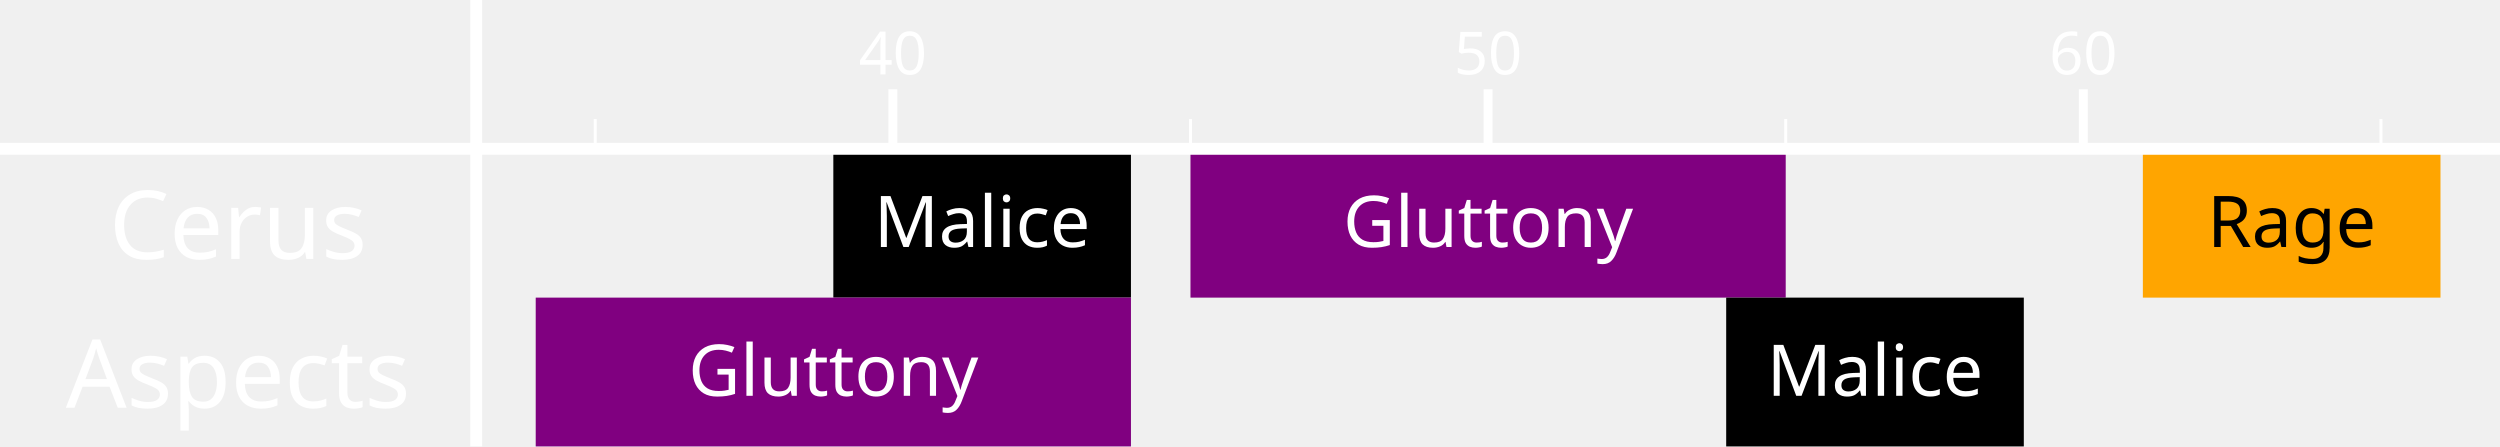
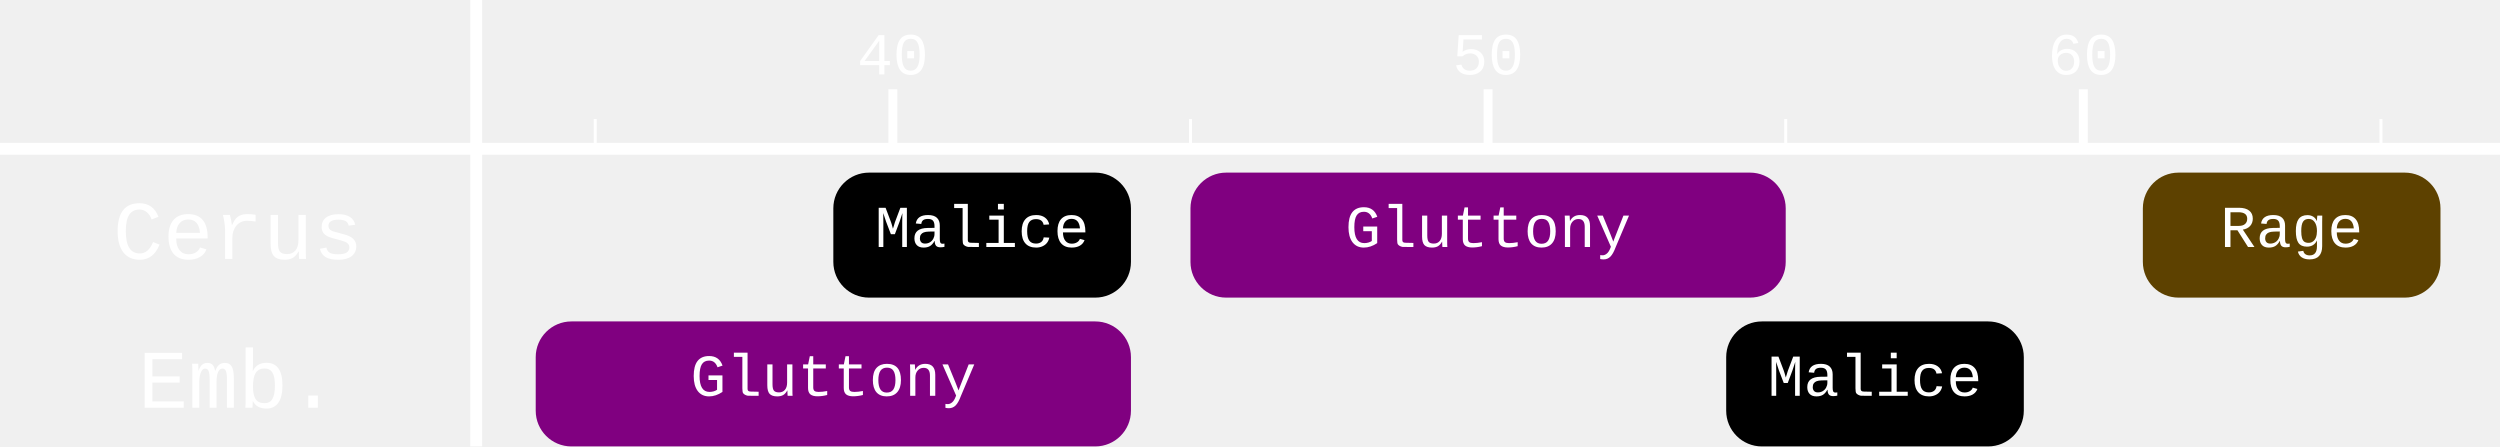
<svg xmlns="http://www.w3.org/2000/svg" width="420" height="75" viewBox="0 0 420 75">
  <defs>
</defs>
-   <text x="40.0" y="43.5" font-size="16" fill="white" style="font-family:Segoe UI;text-anchor:middle">Cerus</text>
-   <rect x="140" y="25" width="50" height="25" fill="black" />
-   <text x="165.0" y="41.5" font-size="12" fill="white" style="font-family:Segoe UI;text-anchor:middle">Malice</text>
-   <rect x="200" y="25" width="100" height="25" fill="purple" />
-   <text x="250.0" y="41.5" font-size="12" fill="white" style="font-family:Segoe UI;text-anchor:middle">Gluttony</text>
-   <rect x="360" y="25" width="50" height="25" fill="orange" />
-   <text x="385.0" y="41.5" font-size="12" fill="black" style="font-family:Segoe UI;text-anchor:middle">Rage</text>
-   <text x="40.0" y="68.5" font-size="16" fill="white" style="font-family:Segoe UI;text-anchor:middle">Aspects</text>
-   <rect x="90" y="50" width="100" height="25" fill="purple" />
-   <text x="140.0" y="66.5" font-size="12" fill="white" style="font-family:Segoe UI;text-anchor:middle">Gluttony</text>
-   <rect x="290" y="50" width="50" height="25" fill="black" />
-   <text x="315.0" y="66.5" font-size="12" fill="white" style="font-family:Segoe UI;text-anchor:middle">Malice</text>
+   <text x="40.0" y="43.5" font-size="14" fill="white" style="font-family:Courier New, monospace;text-anchor:middle">Cerus</text>
+   <rect x="140" y="29" width="50" height="21" fill="black" rx="6" ry="6" />
+   <text x="165.0" y="41.5" font-size="10" fill="white" style="font-family: Courier New, monospace;text-anchor:middle">Malice</text>
+   <rect x="200" y="29" width="100" height="21" fill="purple" rx="6" ry="6" />
+   <text x="250.0" y="41.5" font-size="10" fill="white" style="font-family: Courier New, monospace;text-anchor:middle">Gluttony</text>
+   <rect x="360" y="29" width="50" height="21" fill="#5d4100" rx="6" ry="6" />
+   <text x="385.0" y="41.5" font-size="10" fill="white" style="font-family: Courier New, monospace;text-anchor:middle">Rage</text>
+   <text x="40.0" y="68.5" font-size="14" fill="white" style="font-family:Courier New, monospace;text-anchor:middle">Emb.</text>
+   <rect x="90" y="54" width="100" height="21" fill="purple" rx="6" ry="6" />
+   <text x="140.0" y="66.5" font-size="10" fill="white" style="font-family: Courier New, monospace;text-anchor:middle">Gluttony</text>
+   <rect x="290" y="54" width="50" height="21" fill="black" rx="6" ry="6" />
+   <text x="315.0" y="66.5" font-size="10" fill="white" style="font-family: Courier New, monospace;text-anchor:middle">Malice</text>
  <path d="M0,25 L420,25" stroke="white" stroke-width="2" />
  <path d="M80,0 L80,75" stroke="white" stroke-width="2" />
  <path d="M90,22.5 L90,white" stroke="white" stroke-width="0.3" />
  <path d="M100,20.0 L100,25" stroke="white" stroke-width="0.5" />
  <path d="M110,22.5 L110,white" stroke="white" stroke-width="0.3" />
  <path d="M120,22.5 L120,white" stroke="white" stroke-width="0.3" />
  <path d="M130,22.5 L130,white" stroke="white" stroke-width="0.3" />
  <path d="M140,22.5 L140,white" stroke="white" stroke-width="0.3" />
  <path d="M150,15.0 L150,25" stroke="white" stroke-width="1.5" />
-   <text x="150.0" y="12.5" font-size="10" fill="white" style="font-family:Segoe UI;text-anchor:middle">40</text>
+   <text x="150.0" y="12.5" font-size="10" fill="white" style="font-family:Courier New, monospace;text-anchor:middle">40</text>
  <path d="M160,22.5 L160,white" stroke="white" stroke-width="0.3" />
  <path d="M170,22.5 L170,white" stroke="white" stroke-width="0.3" />
  <path d="M180,22.5 L180,white" stroke="white" stroke-width="0.3" />
  <path d="M190,22.5 L190,white" stroke="white" stroke-width="0.3" />
  <path d="M200,20.0 L200,25" stroke="white" stroke-width="0.5" />
  <path d="M210,22.5 L210,white" stroke="white" stroke-width="0.3" />
  <path d="M220,22.5 L220,white" stroke="white" stroke-width="0.3" />
  <path d="M230,22.5 L230,white" stroke="white" stroke-width="0.3" />
  <path d="M240,22.5 L240,white" stroke="white" stroke-width="0.3" />
  <path d="M250,15.0 L250,25" stroke="white" stroke-width="1.5" />
-   <text x="250.0" y="12.5" font-size="10" fill="white" style="font-family:Segoe UI;text-anchor:middle">50</text>
+   <text x="250.0" y="12.5" font-size="10" fill="white" style="font-family:Courier New, monospace;text-anchor:middle">50</text>
  <path d="M260,22.5 L260,white" stroke="white" stroke-width="0.3" />
  <path d="M270,22.5 L270,white" stroke="white" stroke-width="0.3" />
  <path d="M280,22.5 L280,white" stroke="white" stroke-width="0.3" />
  <path d="M290,22.5 L290,white" stroke="white" stroke-width="0.3" />
  <path d="M300,20.0 L300,25" stroke="white" stroke-width="0.5" />
  <path d="M310,22.5 L310,white" stroke="white" stroke-width="0.3" />
  <path d="M320,22.5 L320,white" stroke="white" stroke-width="0.3" />
  <path d="M330,22.5 L330,white" stroke="white" stroke-width="0.3" />
  <path d="M340,22.5 L340,white" stroke="white" stroke-width="0.3" />
  <path d="M350,15.0 L350,25" stroke="white" stroke-width="1.5" />
-   <text x="350.0" y="12.5" font-size="10" fill="white" style="font-family:Segoe UI;text-anchor:middle">60</text>
+   <text x="350.0" y="12.5" font-size="10" fill="white" style="font-family:Courier New, monospace;text-anchor:middle">60</text>
  <path d="M360,22.5 L360,white" stroke="white" stroke-width="0.3" />
  <path d="M370,22.5 L370,white" stroke="white" stroke-width="0.3" />
  <path d="M380,22.5 L380,white" stroke="white" stroke-width="0.3" />
  <path d="M390,22.5 L390,white" stroke="white" stroke-width="0.3" />
  <path d="M400,20.0 L400,25" stroke="white" stroke-width="0.5" />
  <path d="M410,22.5 L410,white" stroke="white" stroke-width="0.3" />
</svg>
